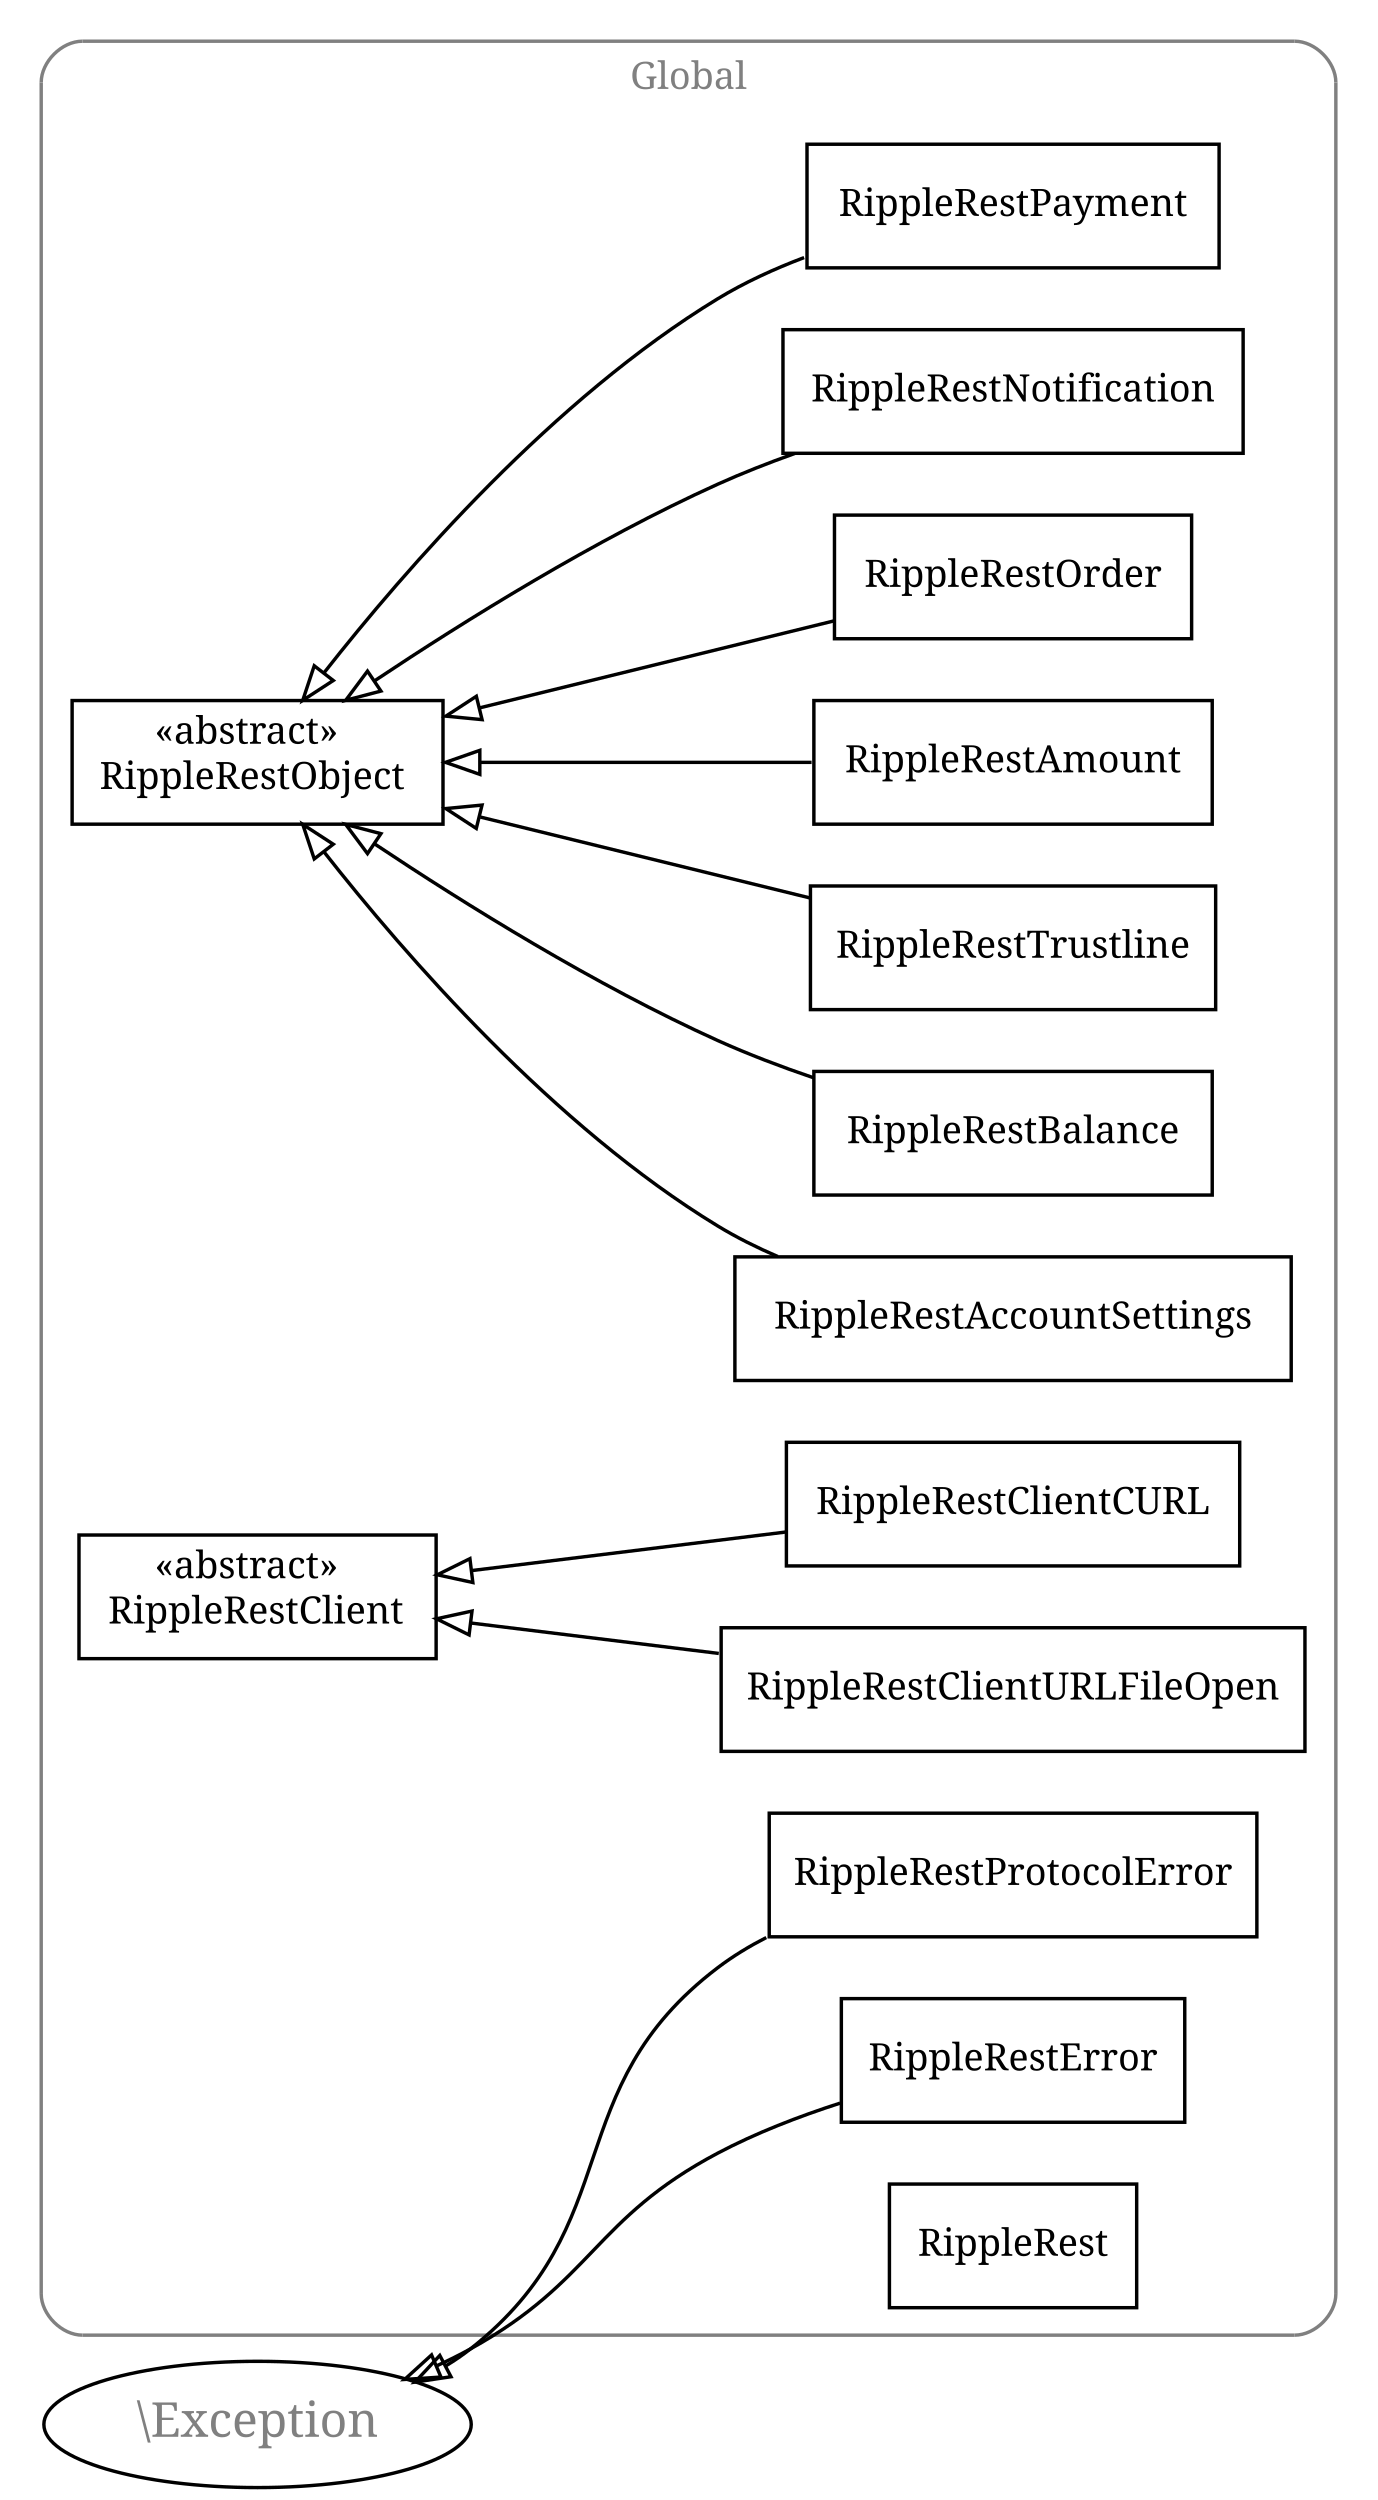
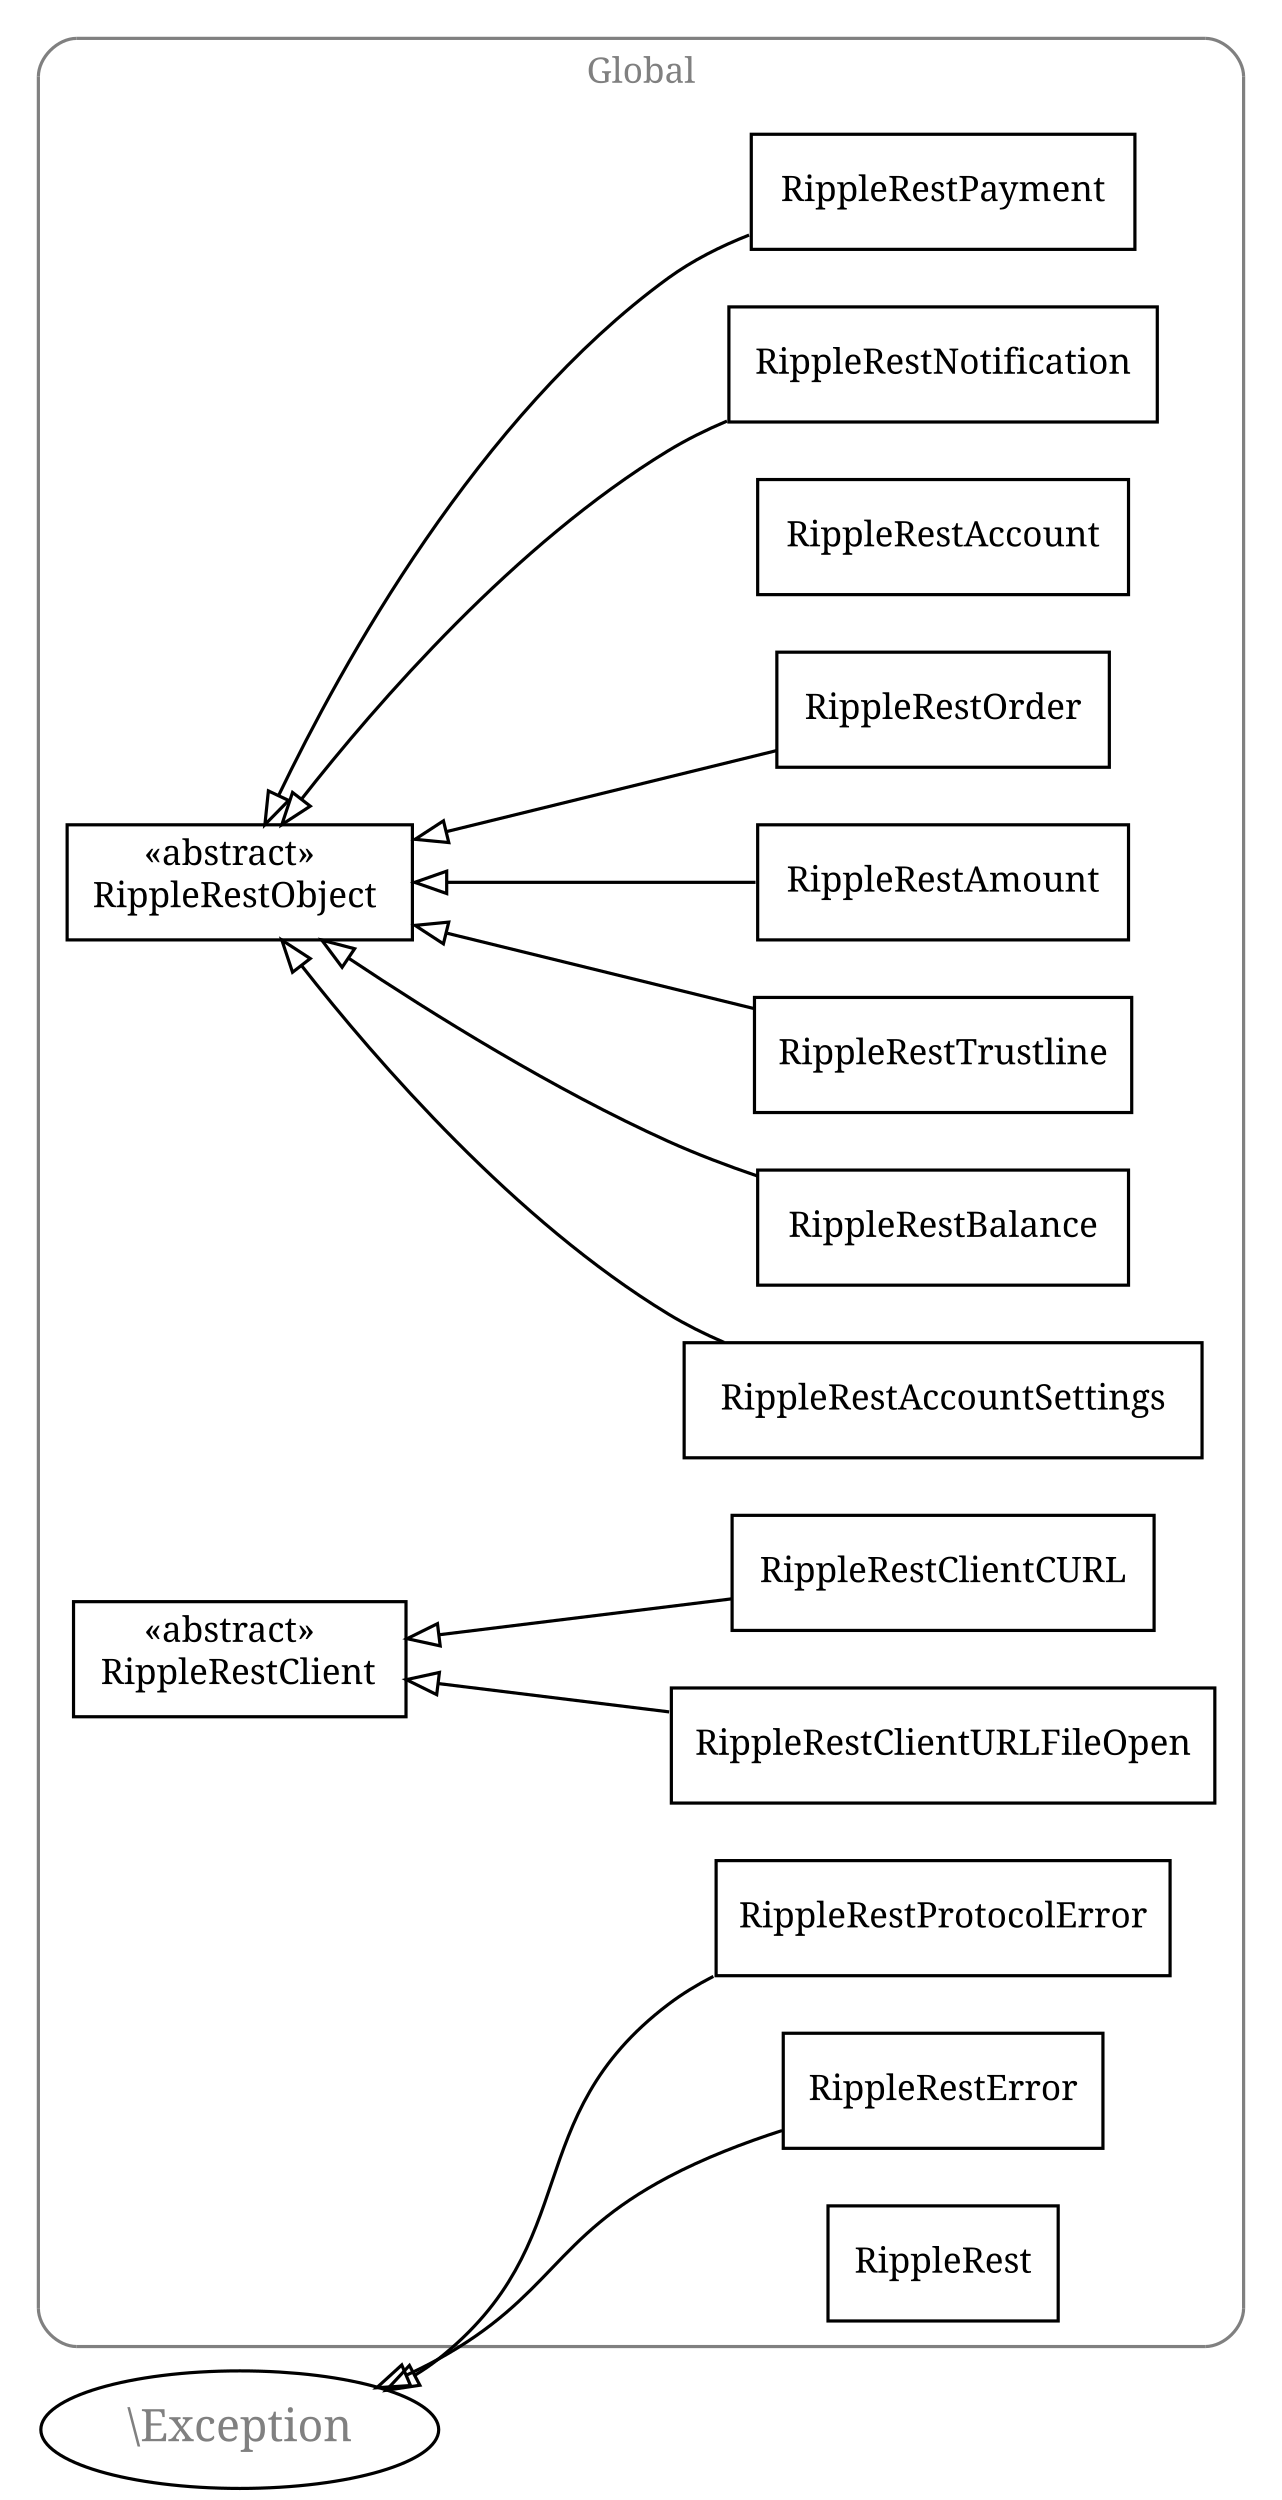
- <svg xmlns="http://www.w3.org/2000/svg" width="401pt" height="728pt" viewBox="0.00 0.00 401.00 728.00">
-   <g id="graph1" class="graph" transform="scale(1 1) rotate(0) translate(4 724)">
-     <polygon fill="white" stroke="white" points="-4,5 -4,-724 398,-724 398,5 -4,5" />
+ <svg xmlns="http://www.w3.org/2000/svg" width="401pt" height="782pt" viewBox="0.00 0.00 401.00 782.00">
+   <g id="graph1" class="graph" transform="scale(1 1) rotate(0) translate(4 778)">
+     <polygon fill="white" stroke="white" points="-4,5 -4,-778 398,-778 398,5 -4,5" />
    <g id="graph2" class="cluster">
      <polyline fill="none" stroke="gray" points="20,-44 373,-44 " />
      <path fill="none" stroke="gray" d="M373,-44C379,-44 385,-50 385,-56" />
-       <polyline fill="none" stroke="gray" points="385,-56 385,-700 " />
-       <path fill="none" stroke="gray" d="M385,-700C385,-706 379,-712 373,-712" />
-       <polyline fill="none" stroke="gray" points="373,-712 20,-712 " />
-       <path fill="none" stroke="gray" d="M20,-712C14,-712 8,-706 8,-700" />
-       <polyline fill="none" stroke="gray" points="8,-700 8,-56 " />
+       <polyline fill="none" stroke="gray" points="385,-56 385,-754 " />
+       <path fill="none" stroke="gray" d="M385,-754C385,-760 379,-766 373,-766" />
+       <polyline fill="none" stroke="gray" points="373,-766 20,-766 " />
+       <path fill="none" stroke="gray" d="M20,-766C14,-766 8,-760 8,-754" />
+       <polyline fill="none" stroke="gray" points="8,-754 8,-56 " />
      <path fill="none" stroke="gray" d="M8,-56C8,-50 14,-44 20,-44" />
-       <text text-anchor="middle" x="196.5" y="-698.1" font-family="Times Roman,serif" font-size="11.00" fill="gray">Global</text>
+       <text text-anchor="middle" x="196.5" y="-752.1" font-family="Times Roman,serif" font-size="11.00" fill="gray">Global</text>
    </g>
    <g id="node2" class="node">
-       <polygon fill="none" stroke="black" points="351,-682 231,-682 231,-646 351,-646 351,-682" />
-       <text text-anchor="middle" x="291" y="-661.1" font-family="Times Roman,serif" font-size="11.00">RippleRestPayment</text>
+       <polygon fill="none" stroke="black" points="351,-736 231,-736 231,-700 351,-700 351,-736" />
+       <text text-anchor="middle" x="291" y="-715.1" font-family="Times Roman,serif" font-size="11.00">RippleRestPayment</text>
    </g>
-     <g id="node14" class="node">
+     <g id="node15" class="node">
      <polygon fill="none" stroke="black" points="125,-520 17,-520 17,-484 125,-484 125,-520" />
      <text text-anchor="start" x="41" y="-507.433" font-family="Times Roman,serif" font-size="11.00">«abstract»</text>
      <text text-anchor="start" x="25" y="-494.233" font-family="Times Roman,serif" font-size="11.00">RippleRestObject</text>
    </g>
    <g id="edge3" class="edge">
-       <path fill="none" stroke="black" d="M230.158,-648.997C221.408,-645.685 212.754,-641.718 205,-637 157.296,-607.971 114.146,-558.388 90.348,-528.071" />
+       <path fill="none" stroke="black" d="M230.308,-704.471C221.349,-700.944 212.592,-696.525 205,-691 145.687,-647.833 102.875,-570.247 83.157,-529.192" />
+       <polygon fill="none" stroke="black" points="86.285,-527.62 78.863,-520.059 79.95,-530.598 86.285,-527.62" />
+     </g>
+     <g id="node3" class="node">
+       <polygon fill="none" stroke="black" points="358,-682 224,-682 224,-646 358,-646 358,-682" />
+       <text text-anchor="middle" x="291" y="-661.1" font-family="Times Roman,serif" font-size="11.00">RippleRestNotification</text>
+     </g>
+     <g id="edge5" class="edge">
+       <path fill="none" stroke="black" d="M223.402,-646.294C216.992,-643.583 210.748,-640.498 205,-637 157.296,-607.971 114.146,-558.388 90.348,-528.071" />
      <polygon fill="none" stroke="black" points="93.045,-525.837 84.161,-520.064 87.506,-530.117 93.045,-525.837" />
    </g>
-     <g id="node3" class="node">
-       <polygon fill="none" stroke="black" points="358,-628 224,-628 224,-592 358,-592 358,-628" />
-       <text text-anchor="middle" x="291" y="-607.1" font-family="Times Roman,serif" font-size="11.00">RippleRestNotification</text>
+     <g id="node4" class="node">
+       <polygon fill="none" stroke="black" points="349,-628 233,-628 233,-592 349,-592 349,-628" />
+       <text text-anchor="middle" x="291" y="-607.1" font-family="Times Roman,serif" font-size="11.00">RippleRestAccount</text>
    </g>
-     <g id="edge5" class="edge">
-       <path fill="none" stroke="black" d="M227.414,-591.94C219.758,-589.21 212.132,-586.219 205,-583 169.383,-566.925 131.514,-543.363 105.153,-525.791" />
-       <polygon fill="none" stroke="black" points="106.923,-522.764 96.674,-520.081 103.013,-528.57 106.923,-522.764" />
-     </g>
-     <g id="node4" class="node">
+     <g id="node5" class="node">
      <polygon fill="none" stroke="black" points="357,-304 225,-304 225,-268 357,-268 357,-304" />
      <text text-anchor="middle" x="291" y="-283.1" font-family="Times Roman,serif" font-size="11.00">RippleRestClientCURL</text>
    </g>
-     <g id="node10" class="node">
+     <g id="node11" class="node">
      <polygon fill="none" stroke="black" points="123,-277 19,-277 19,-241 123,-241 123,-277" />
      <text text-anchor="start" x="41" y="-264.433" font-family="Times Roman,serif" font-size="11.00">«abstract»</text>
      <text text-anchor="start" x="27.5" y="-251.233" font-family="Times Roman,serif" font-size="11.00">RippleRestClient</text>
    </g>
    <g id="edge7" class="edge">
      <path fill="none" stroke="black" d="M224.993,-277.899C196.023,-274.344 162.179,-270.19 133.608,-266.684" />
      <polygon fill="none" stroke="black" points="133.692,-263.168 123.34,-265.423 132.839,-270.116 133.692,-263.168" />
    </g>
-     <g id="node5" class="node">
+     <g id="node6" class="node">
      <polygon fill="none" stroke="black" points="343,-574 239,-574 239,-538 343,-538 343,-574" />
      <text text-anchor="middle" x="291" y="-553.1" font-family="Times Roman,serif" font-size="11.00">RippleRestOrder</text>
    </g>
    <g id="edge9" class="edge">
      <path fill="none" stroke="black" d="M238.863,-543.203C208.002,-535.628 168.647,-525.968 135.801,-517.906" />
      <polygon fill="none" stroke="black" points="136.379,-514.444 125.833,-515.459 134.71,-521.242 136.379,-514.444" />
    </g>
-     <g id="node6" class="node">
+     <g id="node7" class="node">
      <polygon fill="none" stroke="black" points="362,-196 220,-196 220,-160 362,-160 362,-196" />
      <text text-anchor="middle" x="291" y="-175.1" font-family="Times Roman,serif" font-size="11.00">RippleRestProtocolError</text>
    </g>
-     <g id="node21" class="node">
+     <g id="node22" class="node">
      <ellipse fill="none" stroke="black" cx="71" cy="-18" rx="62.225" ry="18.385" />
      <text text-anchor="middle" x="71" y="-14.4" font-family="Times Roman,serif" font-size="14.00" fill="gray">\Exception</text>
    </g>
    <g id="edge11" class="edge">
      <path fill="none" stroke="black" d="M219.133,-159.785C214.137,-157.226 209.361,-154.314 205,-151 158.181,-115.423 179.158,-76.432 133,-40 130.731,-38.209 128.304,-36.557 125.773,-35.034" />
      <polygon fill="none" stroke="black" points="127.325,-31.895 116.845,-30.339 124.067,-38.091 127.325,-31.895" />
    </g>
-     <g id="node7" class="node">
+     <g id="node8" class="node">
      <polygon fill="none" stroke="black" points="349,-520 233,-520 233,-484 349,-484 349,-520" />
      <text text-anchor="middle" x="291" y="-499.1" font-family="Times Roman,serif" font-size="11.00">RippleRestAmount</text>
    </g>
    <g id="edge13" class="edge">
      <path fill="none" stroke="black" d="M232.333,-502C202.599,-502 166.415,-502 135.855,-502" />
      <polygon fill="none" stroke="black" points="135.724,-498.5 125.724,-502 135.724,-505.5 135.724,-498.5" />
    </g>
-     <g id="node8" class="node">
+     <g id="node9" class="node">
      <polygon fill="none" stroke="black" points="350,-466 232,-466 232,-430 350,-430 350,-466" />
      <text text-anchor="middle" x="291" y="-445.1" font-family="Times Roman,serif" font-size="11.00">RippleRestTrustline</text>
    </g>
    <g id="edge15" class="edge">
      <path fill="none" stroke="black" d="M231.755,-462.542C202.14,-469.811 166.24,-478.623 135.884,-486.074" />
      <polygon fill="none" stroke="black" points="134.696,-482.761 125.819,-488.544 136.365,-489.56 134.696,-482.761" />
    </g>
-     <g id="node9" class="node">
+     <g id="node10" class="node">
      <polygon fill="none" stroke="black" points="349,-412 233,-412 233,-376 349,-376 349,-412" />
      <text text-anchor="middle" x="291" y="-391.1" font-family="Times Roman,serif" font-size="11.00">RippleRestBalance</text>
    </g>
    <g id="edge17" class="edge">
      <path fill="none" stroke="black" d="M232.925,-410.14C223.448,-413.367 213.843,-417.009 205,-421 169.383,-437.075 131.514,-460.637 105.153,-478.209" />
      <polygon fill="none" stroke="black" points="103.013,-475.43 96.674,-483.919 106.923,-481.236 103.013,-475.43" />
    </g>
-     <g id="node11" class="node">
+     <g id="node12" class="node">
      <polygon fill="none" stroke="black" points="341,-142 241,-142 241,-106 341,-106 341,-142" />
      <text text-anchor="middle" x="291" y="-121.1" font-family="Times Roman,serif" font-size="11.00">RippleRestError</text>
    </g>
    <g id="edge19" class="edge">
      <path fill="none" stroke="black" d="M240.635,-111.569C228.612,-107.691 216.064,-102.858 205,-97 168.93,-77.903 168.713,-59.757 133,-40 129.908,-38.289 126.658,-36.671 123.333,-35.148" />
      <polygon fill="none" stroke="black" points="124.406,-31.801 113.834,-31.107 121.666,-38.242 124.406,-31.801" />
    </g>
-     <g id="node12" class="node">
+     <g id="node13" class="node">
      <polygon fill="none" stroke="black" points="372,-358 210,-358 210,-322 372,-322 372,-358" />
      <text text-anchor="middle" x="291" y="-337.1" font-family="Times Roman,serif" font-size="11.00">RippleRestAccountSettings</text>
    </g>
    <g id="edge21" class="edge">
      <path fill="none" stroke="black" d="M222.509,-358.087C216.412,-360.705 210.481,-363.665 205,-367 157.296,-396.029 114.146,-445.612 90.348,-475.929" />
      <polygon fill="none" stroke="black" points="87.506,-473.883 84.161,-483.936 93.045,-478.163 87.506,-473.883" />
    </g>
-     <g id="node13" class="node">
+     <g id="node14" class="node">
      <polygon fill="none" stroke="black" points="376,-250 206,-250 206,-214 376,-214 376,-250" />
      <text text-anchor="middle" x="291" y="-229.1" font-family="Times Roman,serif" font-size="11.00">RippleRestClientURLFileOpen</text>
    </g>
    <g id="edge23" class="edge">
      <path fill="none" stroke="black" d="M205.312,-242.516C181.248,-245.47 155.551,-248.623 133.144,-251.373" />
      <polygon fill="none" stroke="black" points="132.597,-247.914 123.098,-252.606 133.45,-254.862 132.597,-247.914" />
    </g>
-     <g id="node15" class="node">
+     <g id="node16" class="node">
      <polygon fill="none" stroke="black" points="327,-88 255,-88 255,-52 327,-52 327,-88" />
      <text text-anchor="middle" x="291" y="-67.1" font-family="Times Roman,serif" font-size="11.00">RippleRest</text>
    </g>
  </g>
</svg>
